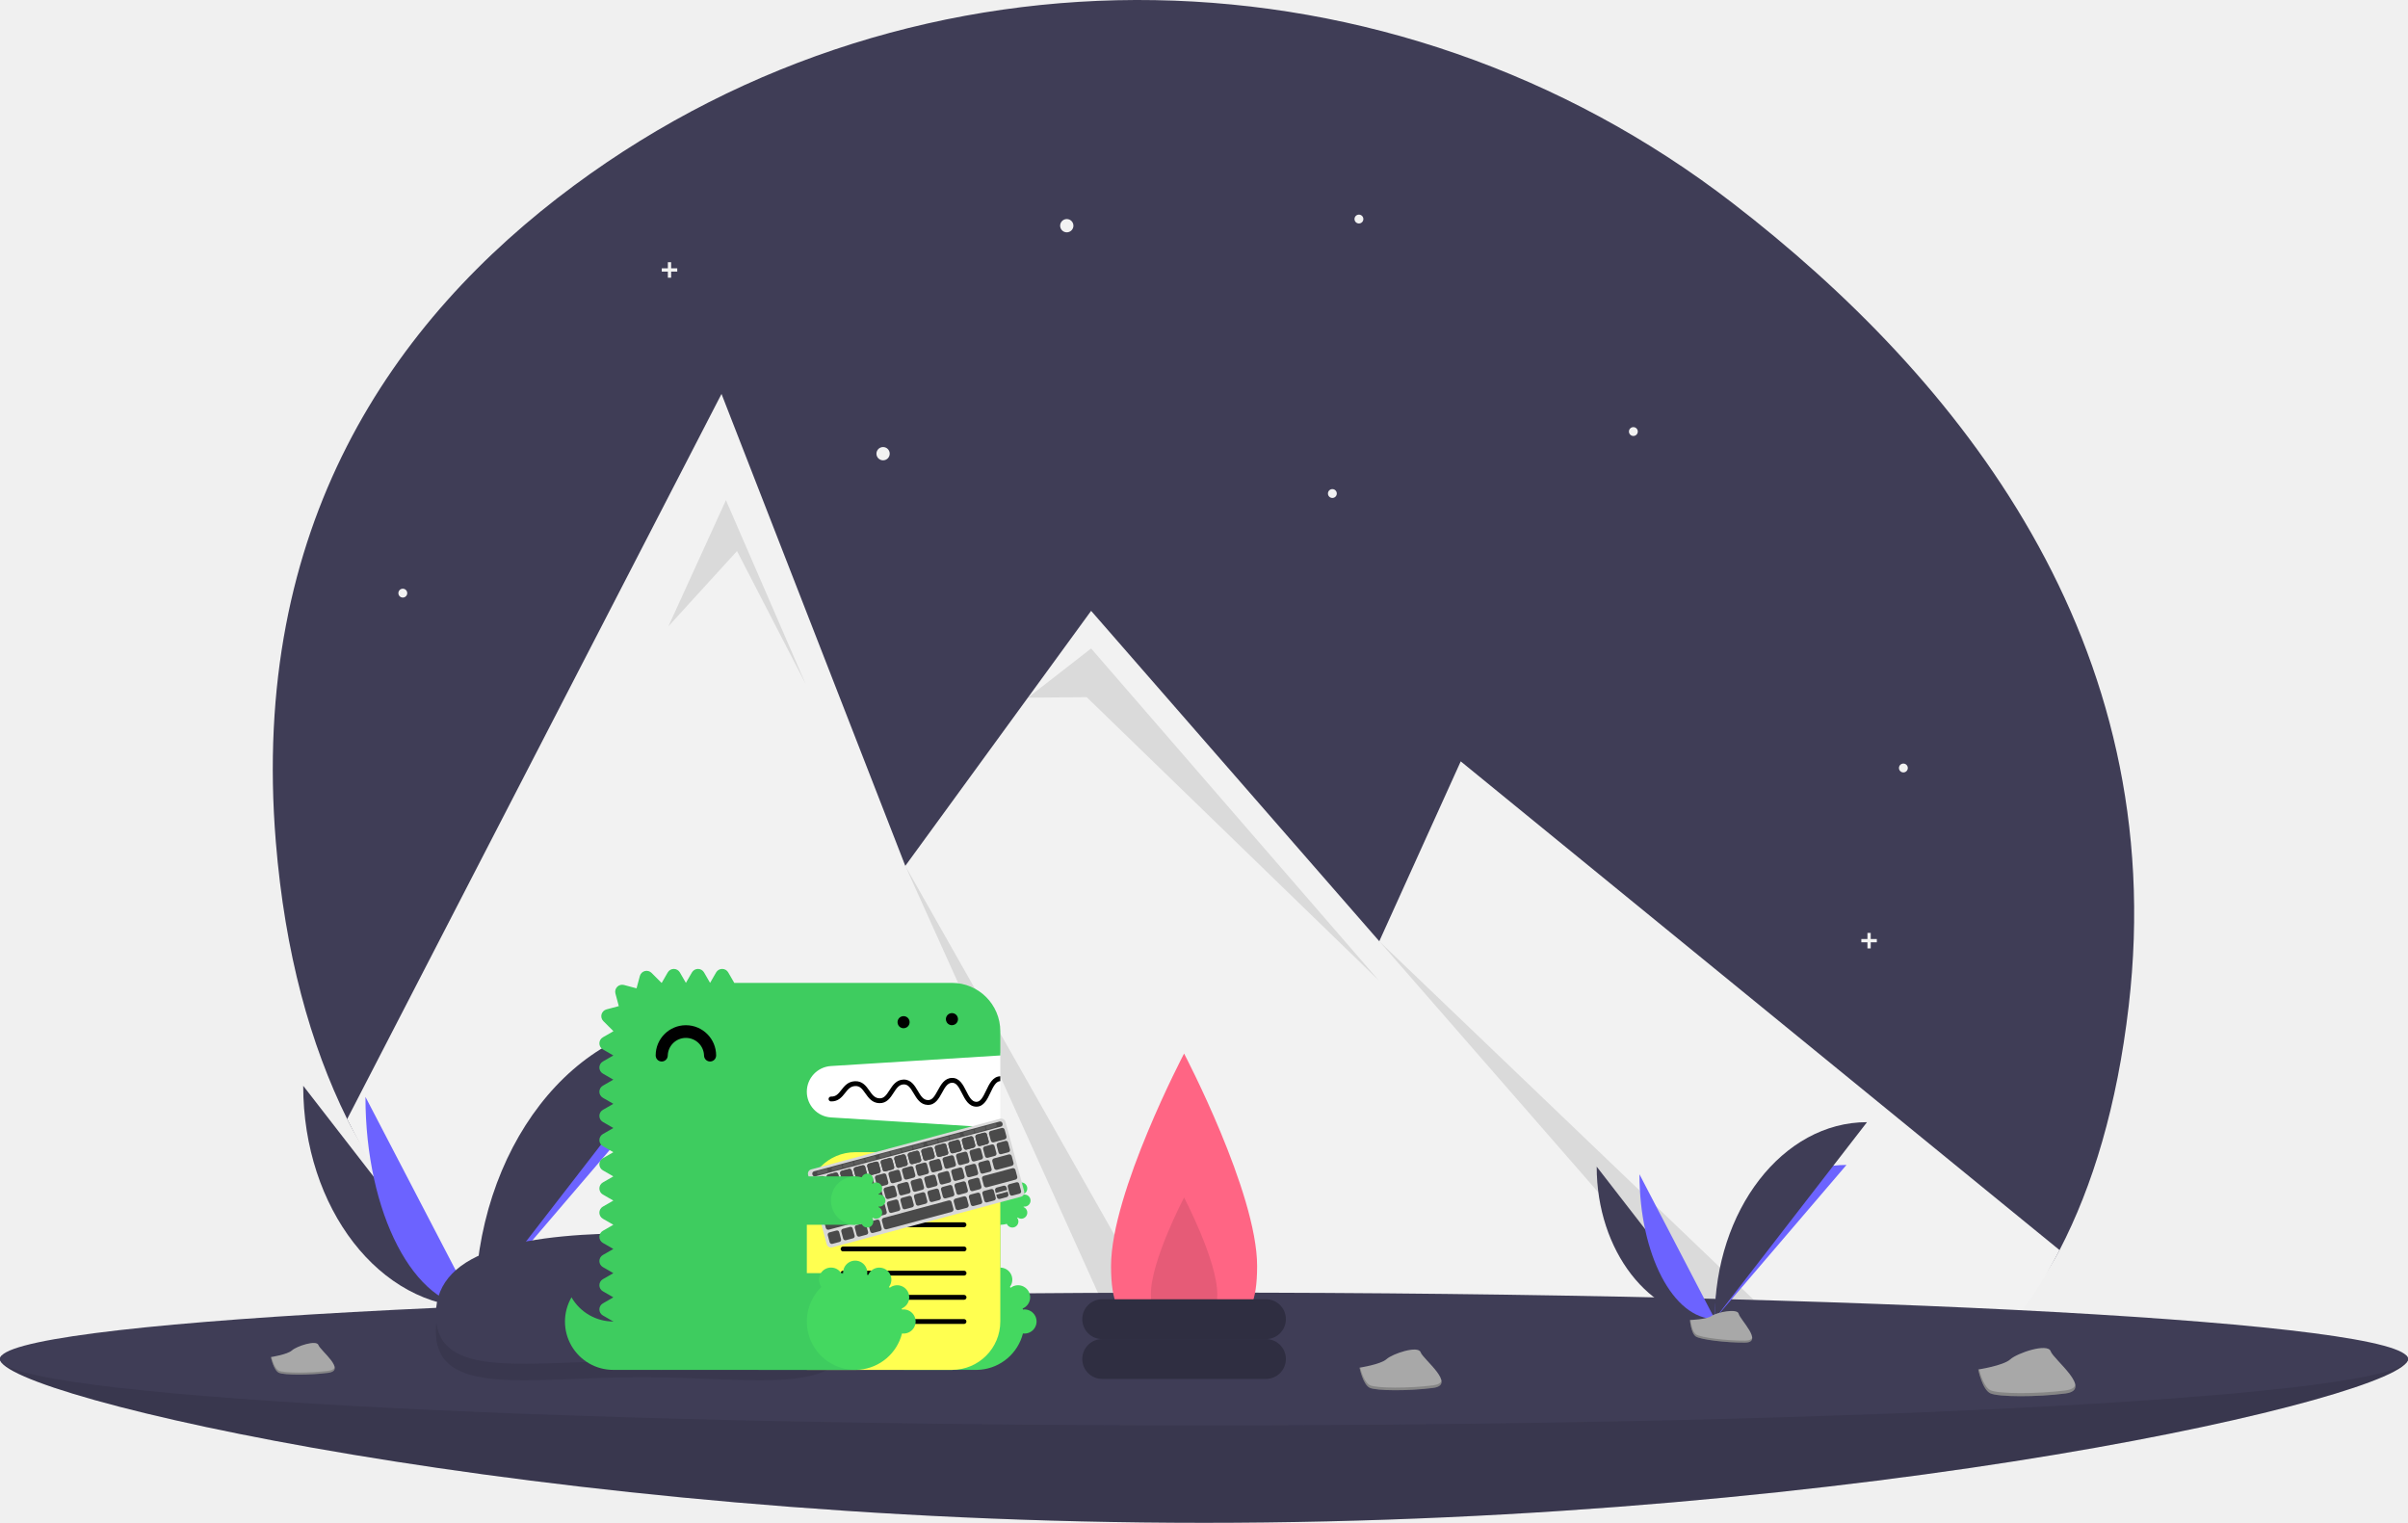
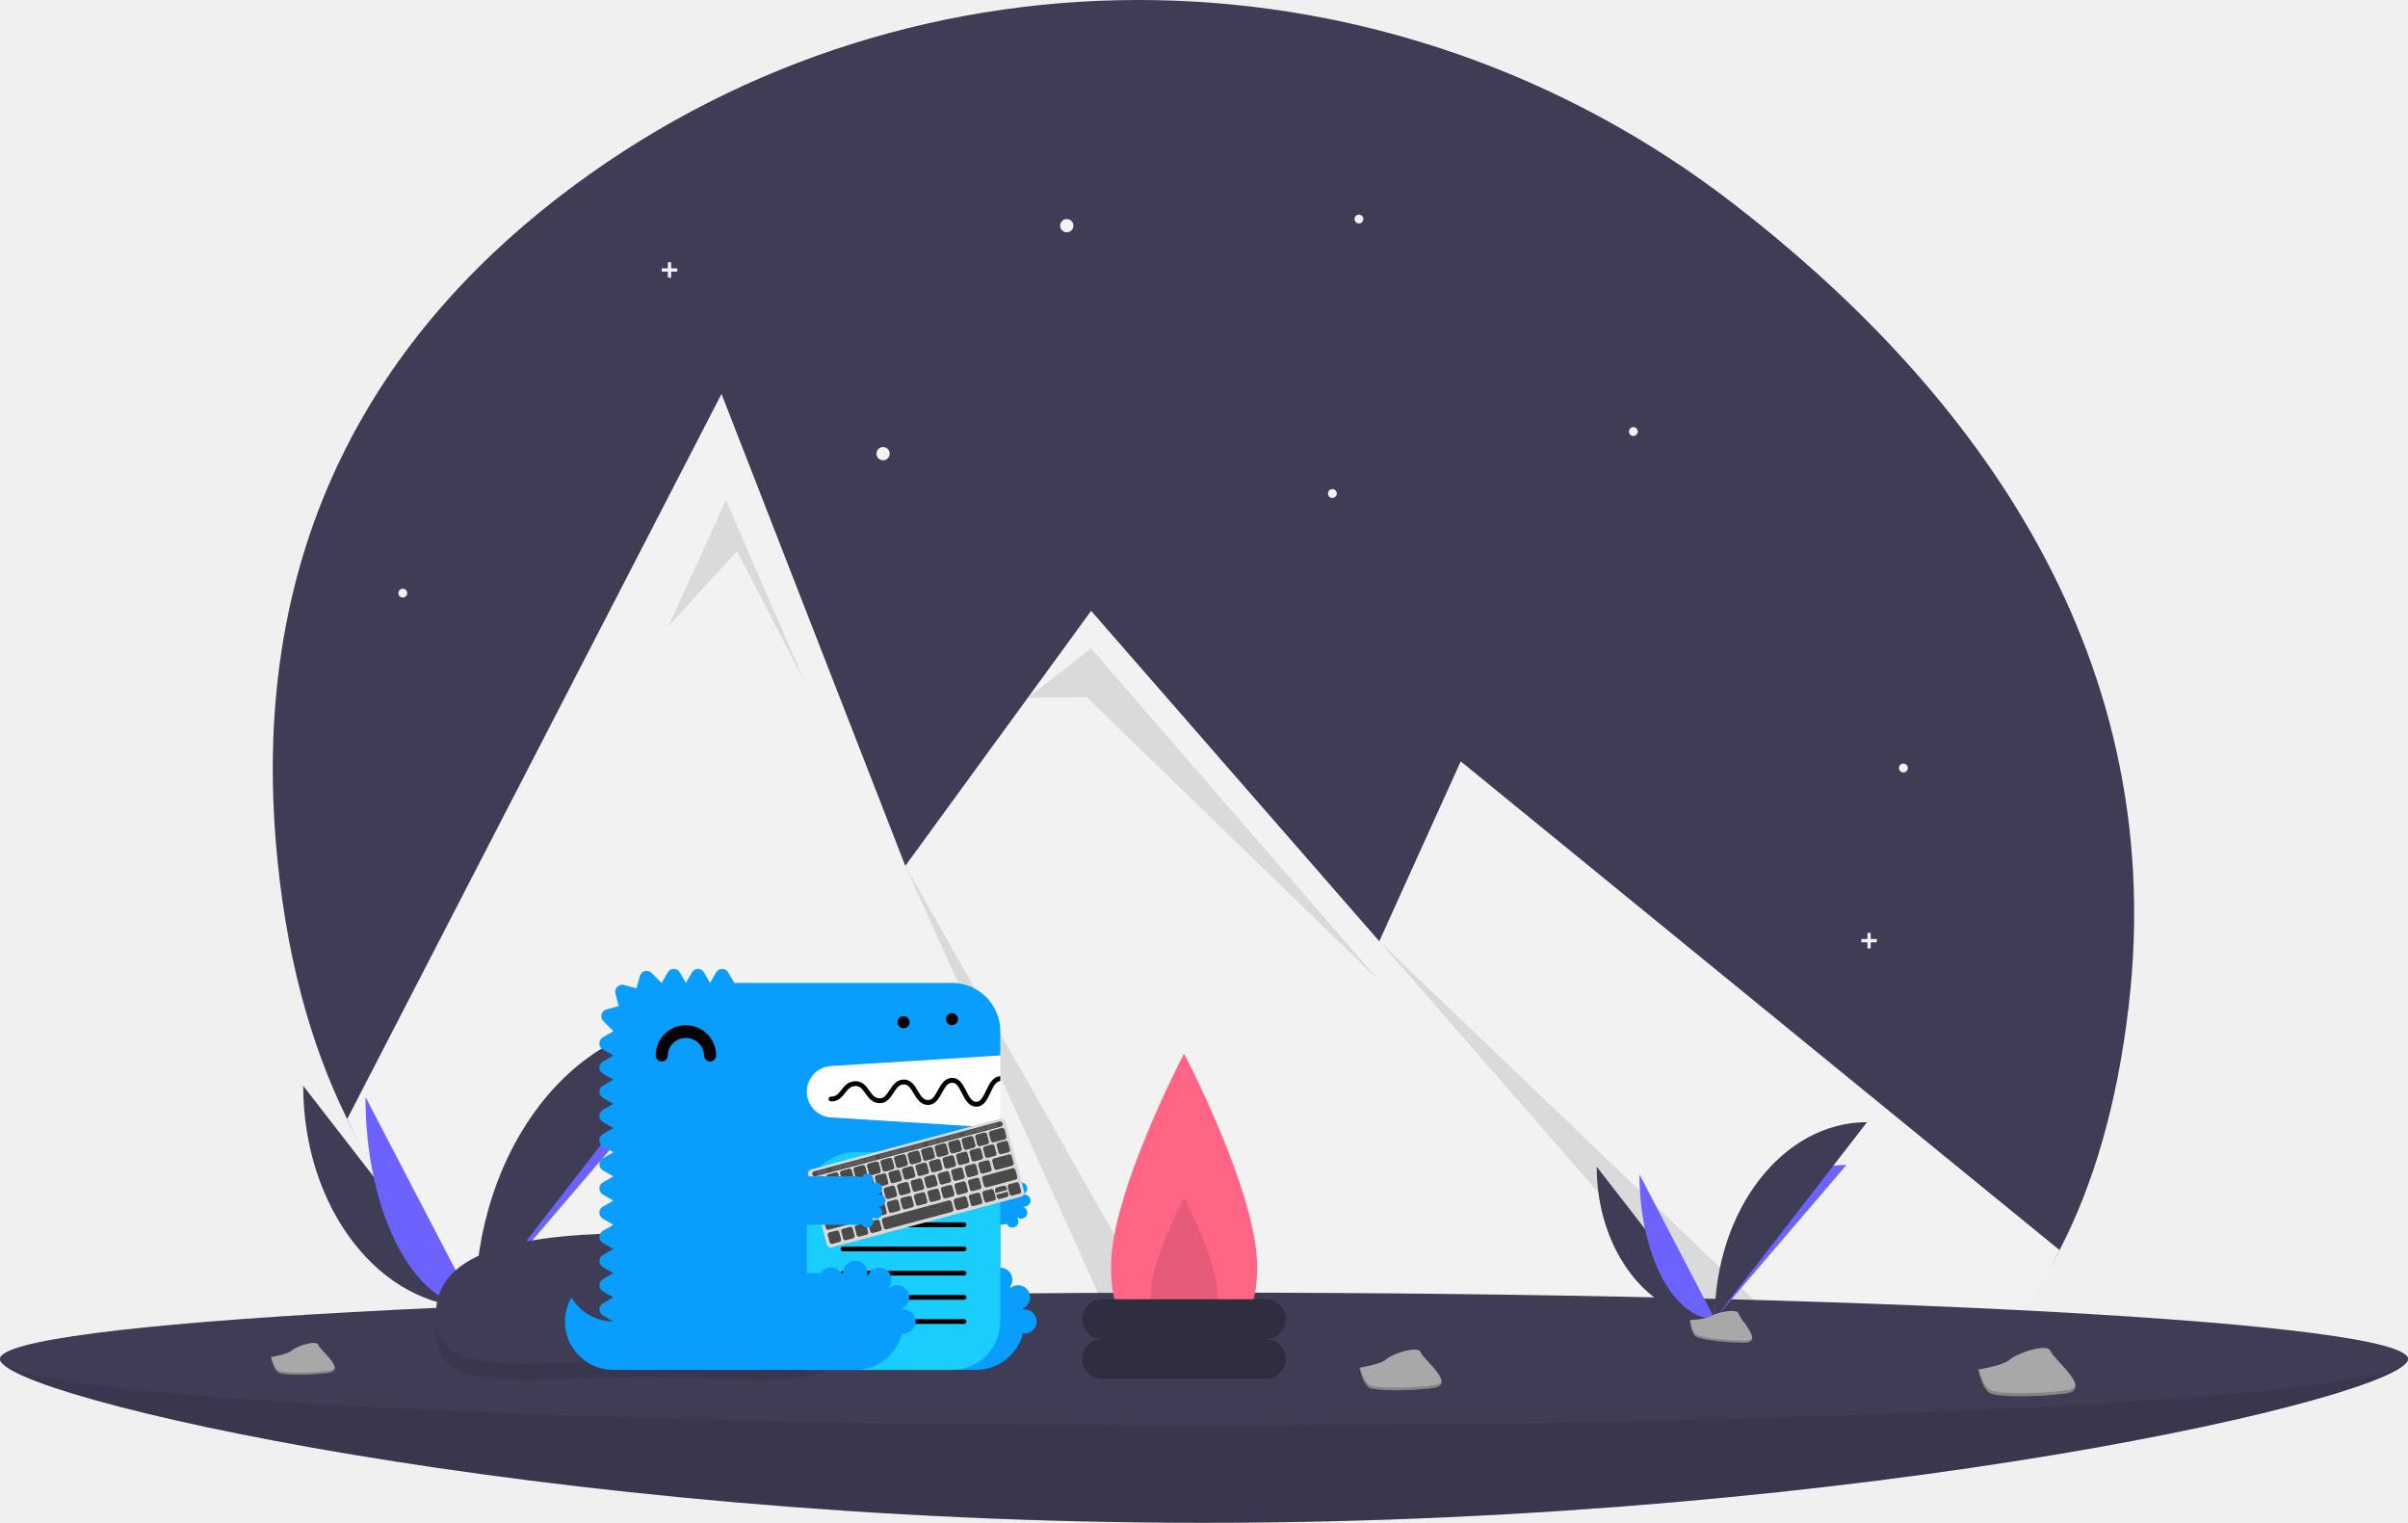
<svg xmlns="http://www.w3.org/2000/svg" width="1088" height="687.962" viewBox="0 0 1088 687.962">
  <g id="Group_12" data-name="Group 12" transform="translate(-57 -56)">
    <g id="Group_11" data-name="Group 11" transform="translate(57 56)">
      <path id="Path_83" data-name="Path 83" d="M1017.81,560.461c-5.27,45.15-16.22,81.4-31.25,110.31-20,38.52-54.21,54.04-84.77,70.28a193.275,193.275,0,0,1-27.46,11.94c-55.61,19.3-117.85,14.18-166.74,3.99a657.282,657.282,0,0,0-104.09-13.16q-14.97-.675-29.97-.67c-15.42.02-293.07,5.29-360.67-131.57-16.69-33.76-28.13-75-32.24-125.27-11.63-142.12,52.29-235.46,134.74-296.47,155.97-115.41,369.76-110.57,523.43,7.88C941.15,276.621,1036.99,396.031,1017.81,560.461Z" transform="translate(-56 -106.019)" fill="#3f3d56" />
      <path id="Path_84" data-name="Path 84" d="M986.56,670.771c-20,38.52-47.21,64.04-77.77,80.28a193.272,193.272,0,0,1-27.46,11.94c-55.61,19.3-117.85,14.18-166.74,3.99a657.3,657.3,0,0,0-104.09-13.16q-14.97-.675-29.97-.67-23.13.03-46.25,1.72c-100.17,7.36-253.82-6.43-321.42-143.29L382,283.981,444.95,445.6l20.09,51.59,55.37-75.98L549,381.981l130.2,149.27,36.8-81.27L970.78,657.9l14.21,11.59Z" transform="translate(-56 -106.019)" fill="#f2f2f2" />
      <path id="Path_85" data-name="Path 85" d="M302,282.962l26-57,36,83-31-60Z" opacity="0.1" />
      <path id="Path_86" data-name="Path 86" d="M610.5,753.821q-14.97-.675-29.97-.67L465.04,497.191Z" transform="translate(-56 -106.019)" opacity="0.1" />
      <path id="Path_87" data-name="Path 87" d="M464.411,315.191,493,292.962l130,150-132-128Z" opacity="0.1" />
      <path id="Path_88" data-name="Path 88" d="M908.79,751.051a193.265,193.265,0,0,1-27.46,11.94L679.2,531.251Z" transform="translate(-56 -106.019)" opacity="0.1" />
      <circle id="Ellipse_11" data-name="Ellipse 11" cx="3" cy="3" r="3" transform="translate(479 98.962)" fill="#f2f2f2" />
      <circle id="Ellipse_12" data-name="Ellipse 12" cx="3" cy="3" r="3" transform="translate(396 201.962)" fill="#f2f2f2" />
      <circle id="Ellipse_13" data-name="Ellipse 13" cx="2" cy="2" r="2" transform="translate(600 220.962)" fill="#f2f2f2" />
      <circle id="Ellipse_14" data-name="Ellipse 14" cx="2" cy="2" r="2" transform="translate(180 265.962)" fill="#f2f2f2" />
      <circle id="Ellipse_15" data-name="Ellipse 15" cx="2" cy="2" r="2" transform="translate(612 96.962)" fill="#f2f2f2" />
      <circle id="Ellipse_16" data-name="Ellipse 16" cx="2" cy="2" r="2" transform="translate(736 192.962)" fill="#f2f2f2" />
      <circle id="Ellipse_17" data-name="Ellipse 17" cx="2" cy="2" r="2" transform="translate(858 344.962)" fill="#f2f2f2" />
      <path id="Path_89" data-name="Path 89" d="M306,121.222h-2.76v-2.76h-1.48v2.76H299V122.7h2.76v2.759h1.48V122.7H306Z" fill="#f2f2f2" />
      <path id="Path_90" data-name="Path 90" d="M848,424.222h-2.76v-2.76h-1.48v2.76H841V425.7h2.76v2.759h1.48V425.7H848Z" fill="#f2f2f2" />
      <path id="Path_91" data-name="Path 91" d="M1144,719.981c0,16.569-243.557,74-544,74s-544-57.431-544-74,243.557,14,544,14S1144,703.413,1144,719.981Z" transform="translate(-56 -106.019)" fill="#3f3d56" />
      <path id="Path_92" data-name="Path 92" d="M1144,719.981c0,16.569-243.557,74-544,74s-544-57.431-544-74,243.557,14,544,14S1144,703.413,1144,719.981Z" transform="translate(-56 -106.019)" opacity="0.1" />
      <ellipse id="Ellipse_18" data-name="Ellipse 18" cx="544" cy="30" rx="544" ry="30" transform="translate(0 583.962)" fill="#3f3d56" />
      <path id="Path_93" data-name="Path 93" d="M624,677.981c0,33.137-14.775,24-33,24s-33,9.137-33-24,33-96,33-96S624,644.844,624,677.981Z" transform="translate(-56 -106.019)" fill="#ff6584" />
      <path id="Path_94" data-name="Path 94" d="M606,690.66c0,15.062-6.716,10.909-15,10.909s-15,4.153-15-10.909,15-43.636,15-43.636S606,675.6,606,690.66Z" transform="translate(-56 -106.019)" opacity="0.1" />
      <rect id="Rectangle_97" data-name="Rectangle 97" width="92" height="18" rx="9" transform="translate(489 604.962)" fill="#2f2e41" />
      <rect id="Rectangle_98" data-name="Rectangle 98" width="92" height="18" rx="9" transform="translate(489 586.962)" fill="#2f2e41" />
      <path id="Path_95" data-name="Path 95" d="M193,596.547c0,55.343,34.719,100.126,77.626,100.126" transform="translate(-56 -106.019)" fill="#3f3d56" />
      <path id="Path_96" data-name="Path 96" d="M270.626,696.673c0-55.965,38.745-101.251,86.626-101.251" transform="translate(-56 -106.019)" fill="#6c63ff" />
      <path id="Path_97" data-name="Path 97" d="M221.125,601.564c0,52.57,22.14,95.109,49.5,95.109" transform="translate(-56 -106.019)" fill="#6c63ff" />
      <path id="Path_98" data-name="Path 98" d="M270.626,696.673c0-71.511,44.783-129.377,100.126-129.377" transform="translate(-56 -106.019)" fill="#3f3d56" />
      <path id="Path_99" data-name="Path 99" d="M254.3,697.379s11.009-.339,14.326-2.7,16.934-5.183,17.757-1.395,16.544,18.844,4.115,18.945-28.879-1.936-32.19-3.953S254.3,697.379,254.3,697.379Z" transform="translate(-56 -106.019)" fill="#a8a8a8" />
      <path id="Path_100" data-name="Path 100" d="M290.716,710.909c-12.429.1-28.879-1.936-32.19-3.953-2.522-1.536-3.527-7.048-3.863-9.591l-.368.014s.7,8.879,4.009,10.9,19.761,4.053,32.19,3.953c3.588-.029,4.827-1.305,4.759-3.2C294.755,710.174,293.386,710.887,290.716,710.909Z" transform="translate(-56 -106.019)" opacity="0.2" />
      <path id="Path_101" data-name="Path 101" d="M777.429,633.081c0,38.029,23.857,68.8,53.341,68.8" transform="translate(-56 -106.019)" fill="#3f3d56" />
      <path id="Path_102" data-name="Path 102" d="M830.769,701.882c0-38.456,26.623-69.575,59.525-69.575" transform="translate(-56 -106.019)" fill="#6c63ff" />
      <path id="Path_103" data-name="Path 103" d="M796.755,636.528c0,36.124,15.213,65.354,34.014,65.354" transform="translate(-56 -106.019)" fill="#6c63ff" />
      <path id="Path_104" data-name="Path 104" d="M830.769,701.882c0-49.139,30.773-88.9,68.8-88.9" transform="translate(-56 -106.019)" fill="#3f3d56" />
      <path id="Path_105" data-name="Path 105" d="M819.548,702.367s7.565-.233,9.844-1.856,11.636-3.562,12.2-.958,11.368,12.949,2.828,13.018-19.844-1.33-22.119-2.716S819.548,702.367,819.548,702.367Z" transform="translate(-56 -106.019)" fill="#a8a8a8" />
      <path id="Path_106" data-name="Path 106" d="M844.574,711.664c-8.54.069-19.844-1.33-22.119-2.716-1.733-1.056-2.423-4.843-2.654-6.59l-.253.01s.479,6.1,2.755,7.487,13.579,2.785,22.119,2.716c2.465-.02,3.317-.9,3.27-2.2C847.349,711.159,846.409,711.649,844.574,711.664Z" transform="translate(-56 -106.019)" opacity="0.2" />
      <path id="Path_107" data-name="Path 107" d="M949.813,724.718s11.36-1.729,14.5-4.591,16.89-7.488,18.217-3.667,19.494,17.447,6.633,19.107-30.153,1.609-33.835-.065S949.813,724.718,949.813,724.718Z" transform="translate(-56 -106.019)" fill="#a8a8a8" />
      <path id="Path_108" data-name="Path 108" d="M989.228,734.173c-12.86,1.659-30.153,1.609-33.835-.065-2.8-1.275-4.535-6.858-5.2-9.45l-.379.061s1.833,9.109,5.516,10.783,20.975,1.725,33.835.065c3.712-.479,4.836-1.956,4.529-3.906C993.319,732.907,991.991,733.817,989.228,734.173Z" transform="translate(-56 -106.019)" opacity="0.2" />
      <path id="Path_109" data-name="Path 109" d="M670.26,723.9s9.587-1.459,12.237-3.875,14.255-6.32,15.374-3.095,16.452,14.725,5.6,16.125-25.448,1.358-28.555-.055S670.26,723.9,670.26,723.9Z" transform="translate(-56 -106.019)" fill="#a8a8a8" />
      <path id="Path_110" data-name="Path 110" d="M703.524,731.875c-10.853,1.4-25.448,1.358-28.555-.055-2.367-1.076-3.827-5.788-4.39-7.976l-.32.051s1.547,7.687,4.655,9.1,17.7,1.456,28.555.055c3.133-.4,4.081-1.651,3.822-3.3C706.977,730.807,705.856,731.575,703.524,731.875Z" transform="translate(-56 -106.019)" opacity="0.2" />
      <path id="Path_111" data-name="Path 111" d="M178.389,719.109s7.463-1.136,9.527-3.016,11.1-4.92,11.969-2.409,12.808,11.463,4.358,12.553-19.811,1.057-22.23-.043S178.389,719.109,178.389,719.109Z" transform="translate(-56 -106.019)" fill="#a8a8a8" />
      <path id="Path_112" data-name="Path 112" d="M204.285,725.321c-8.449,1.09-19.811,1.057-22.23-.043-1.842-.838-2.979-4.506-3.417-6.209l-.249.04s1.2,5.984,3.624,7.085,13.781,1.133,22.23.043c2.439-.315,3.177-1.285,2.976-2.566C206.973,724.489,206.1,725.087,204.285,725.321Z" transform="translate(-56 -106.019)" opacity="0.2" />
      <path id="Path_113" data-name="Path 113" d="M439.7,707.337c0,30.22-42.124,20.873-93.7,20.873s-93.074,9.347-93.074-20.873,42.118-36.793,93.694-36.793S439.7,677.117,439.7,707.337Z" transform="translate(-56 -106.019)" opacity="0.1" />
      <path id="Path_114" data-name="Path 114" d="M439.7,699.9c0,30.22-42.124,20.873-93.7,20.873s-93.074,9.347-93.074-20.873S295.04,663.1,346.616,663.1,439.7,669.676,439.7,699.9Z" transform="translate(-56 -106.019)" fill="#3f3d56" />
    </g>
    <g id="docusaurus_keytar" transform="translate(312.271 493.733)">
      <path id="Path_40" data-name="Path 40" d="M99,52h91.791V89.153H99Z" transform="translate(5.904 -14.001)" fill="#fff" fill-rule="evenodd" />
-       <path id="Path_41" data-name="Path 41" d="M24.855,163.927A21.828,21.828,0,0,1,5.947,153a21.829,21.829,0,0,0,18.908,32.782H46.71V163.927Z" transform="translate(-3 -4.634)" fill="#3ecc5f" fill-rule="evenodd" />
-       <path id="Path_42" data-name="Path 42" d="M121.861,61.1l76.514-4.782V45.39A21.854,21.854,0,0,0,176.52,23.535H78.173L75.441,18.8a3.154,3.154,0,0,0-5.464,0l-2.732,4.732L64.513,18.8a3.154,3.154,0,0,0-5.464,0l-2.732,4.732L53.586,18.8a3.154,3.154,0,0,0-5.464,0L45.39,23.535c-.024,0-.046,0-.071,0l-4.526-4.525a3.153,3.153,0,0,0-5.276,1.414l-1.5,5.577-5.674-1.521a3.154,3.154,0,0,0-3.863,3.864L26,34.023l-5.575,1.494a3.155,3.155,0,0,0-1.416,5.278l4.526,4.526c0,.023,0,.046,0,.07L18.8,48.122a3.154,3.154,0,0,0,0,5.464l4.732,2.732L18.8,59.05a3.154,3.154,0,0,0,0,5.464l4.732,2.732L18.8,69.977a3.154,3.154,0,0,0,0,5.464l4.732,2.732L18.8,80.9a3.154,3.154,0,0,0,0,5.464L23.535,89.1,18.8,91.832a3.154,3.154,0,0,0,0,5.464l4.732,2.732L18.8,102.76a3.154,3.154,0,0,0,0,5.464l4.732,2.732L18.8,113.687a3.154,3.154,0,0,0,0,5.464l4.732,2.732L18.8,124.615a3.154,3.154,0,0,0,0,5.464l4.732,2.732L18.8,135.542a3.154,3.154,0,0,0,0,5.464l4.732,2.732L18.8,146.469a3.154,3.154,0,0,0,0,5.464l4.732,2.732L18.8,157.4a3.154,3.154,0,0,0,0,5.464l4.732,2.732L18.8,168.324a3.154,3.154,0,0,0,0,5.464l4.732,2.732A21.854,21.854,0,0,0,45.39,198.375H176.52a21.854,21.854,0,0,0,21.855-21.855V89.1l-76.514-4.782a11.632,11.632,0,0,1,0-23.219" transform="translate(-1.681 -17.226)" fill="#3ecc5f" fill-rule="evenodd" />
-       <path id="Path_43" data-name="Path 43" d="M143,186.71h32.782V143H143Z" transform="translate(9.984 -5.561)" fill="#3ecc5f" fill-rule="evenodd" />
-       <path id="Path_44" data-name="Path 44" d="M196.71,159.855a5.438,5.438,0,0,0-.7.07c-.042-.164-.081-.329-.127-.493a5.457,5.457,0,1,0-5.4-9.372q-.181-.185-.366-.367a5.454,5.454,0,1,0-9.384-5.4c-.162-.046-.325-.084-.486-.126a5.467,5.467,0,1,0-10.788,0c-.162.042-.325.08-.486.126a5.457,5.457,0,1,0-9.384,5.4,21.843,21.843,0,1,0,36.421,21.02,5.452,5.452,0,1,0,.7-10.858" transform="translate(10.912 -6.025)" fill="#44d860" fill-rule="evenodd" />
-       <path id="Path_45" data-name="Path 45" d="M153,124.855h32.782V103H153Z" transform="translate(10.912 -9.271)" fill="#3ecc5f" fill-rule="evenodd" />
-       <path id="Path_46" data-name="Path 46" d="M194.855,116.765a2.732,2.732,0,1,0,0-5.464,2.811,2.811,0,0,0-.349.035c-.022-.082-.04-.164-.063-.246a2.733,2.733,0,0,0-1.052-5.253,2.7,2.7,0,0,0-1.648.566q-.09-.093-.184-.184a2.7,2.7,0,0,0,.553-1.633,2.732,2.732,0,0,0-5.245-1.07,10.928,10.928,0,1,0,0,21.031,2.732,2.732,0,0,0,5.245-1.07,2.7,2.7,0,0,0-.553-1.633q.093-.09.184-.184a2.7,2.7,0,0,0,1.648.566,2.732,2.732,0,0,0,1.052-5.253c.023-.081.042-.164.063-.246a2.814,2.814,0,0,0,.349.035" transform="translate(12.767 -9.377)" fill="#44d860" fill-rule="evenodd" />
+       <path id="Path_41" data-name="Path 41" d="M24.855,163.927A21.828,21.828,0,0,1,5.947,153a21.829,21.829,0,0,0,18.908,32.782H46.71V163.927Z" transform="translate(-3 -4.634)" fill="#099dfd" fill-rule="evenodd" />
+       <path id="Path_42" data-name="Path 42" d="M121.861,61.1l76.514-4.782V45.39A21.854,21.854,0,0,0,176.52,23.535H78.173L75.441,18.8a3.154,3.154,0,0,0-5.464,0l-2.732,4.732L64.513,18.8a3.154,3.154,0,0,0-5.464,0l-2.732,4.732L53.586,18.8a3.154,3.154,0,0,0-5.464,0L45.39,23.535c-.024,0-.046,0-.071,0l-4.526-4.525a3.153,3.153,0,0,0-5.276,1.414l-1.5,5.577-5.674-1.521a3.154,3.154,0,0,0-3.863,3.864L26,34.023l-5.575,1.494a3.155,3.155,0,0,0-1.416,5.278l4.526,4.526c0,.023,0,.046,0,.07L18.8,48.122a3.154,3.154,0,0,0,0,5.464l4.732,2.732L18.8,59.05a3.154,3.154,0,0,0,0,5.464l4.732,2.732L18.8,69.977a3.154,3.154,0,0,0,0,5.464l4.732,2.732L18.8,80.9a3.154,3.154,0,0,0,0,5.464L23.535,89.1,18.8,91.832a3.154,3.154,0,0,0,0,5.464l4.732,2.732L18.8,102.76a3.154,3.154,0,0,0,0,5.464l4.732,2.732L18.8,113.687a3.154,3.154,0,0,0,0,5.464l4.732,2.732L18.8,124.615a3.154,3.154,0,0,0,0,5.464l4.732,2.732L18.8,135.542a3.154,3.154,0,0,0,0,5.464l4.732,2.732L18.8,146.469a3.154,3.154,0,0,0,0,5.464l4.732,2.732L18.8,157.4a3.154,3.154,0,0,0,0,5.464l4.732,2.732L18.8,168.324a3.154,3.154,0,0,0,0,5.464l4.732,2.732A21.854,21.854,0,0,0,45.39,198.375H176.52a21.854,21.854,0,0,0,21.855-21.855V89.1l-76.514-4.782a11.632,11.632,0,0,1,0-23.219" transform="translate(-1.681 -17.226)" fill="#099dfd" fill-rule="evenodd" />
+       <path id="Path_43" data-name="Path 43" d="M143,186.71h32.782V143H143Z" transform="translate(9.984 -5.561)" fill="#099dfd" fill-rule="evenodd" />
+       <path id="Path_44" data-name="Path 44" d="M196.71,159.855a5.438,5.438,0,0,0-.7.07c-.042-.164-.081-.329-.127-.493a5.457,5.457,0,1,0-5.4-9.372q-.181-.185-.366-.367a5.454,5.454,0,1,0-9.384-5.4c-.162-.046-.325-.084-.486-.126a5.467,5.467,0,1,0-10.788,0c-.162.042-.325.08-.486.126a5.457,5.457,0,1,0-9.384,5.4,21.843,21.843,0,1,0,36.421,21.02,5.452,5.452,0,1,0,.7-10.858" transform="translate(10.912 -6.025)" fill="#099dfd" fill-rule="evenodd" />
+       <path id="Path_45" data-name="Path 45" d="M153,124.855h32.782V103H153Z" transform="translate(10.912 -9.271)" fill="#099dfd" fill-rule="evenodd" />
+       <path id="Path_46" data-name="Path 46" d="M194.855,116.765a2.732,2.732,0,1,0,0-5.464,2.811,2.811,0,0,0-.349.035c-.022-.082-.04-.164-.063-.246a2.733,2.733,0,0,0-1.052-5.253,2.7,2.7,0,0,0-1.648.566q-.09-.093-.184-.184a2.7,2.7,0,0,0,.553-1.633,2.732,2.732,0,0,0-5.245-1.07,10.928,10.928,0,1,0,0,21.031,2.732,2.732,0,0,0,5.245-1.07,2.7,2.7,0,0,0-.553-1.633q.093-.09.184-.184a2.7,2.7,0,0,0,1.648.566,2.732,2.732,0,0,0,1.052-5.253c.023-.081.042-.164.063-.246a2.814,2.814,0,0,0,.349.035" transform="translate(12.767 -9.377)" fill="#099dfd" fill-rule="evenodd" />
      <path id="Path_47" data-name="Path 47" d="M65.087,56.891a2.732,2.732,0,0,1-2.732-2.732,8.2,8.2,0,0,0-16.391,0,2.732,2.732,0,0,1-5.464,0,13.659,13.659,0,0,1,27.319,0,2.732,2.732,0,0,1-2.732,2.732" transform="translate(0.478 -15.068)" fill-rule="evenodd" />
-       <path id="Path_48" data-name="Path 48" d="M103,191.347h65.565a21.854,21.854,0,0,0,21.855-21.855V93H124.855A21.854,21.854,0,0,0,103,114.855Z" transform="translate(6.275 -10.199)" fill="#ffff50" fill-rule="evenodd" />
+       <path id="Path_48" data-name="Path 48" d="M103,191.347h65.565a21.854,21.854,0,0,0,21.855-21.855V93H124.855A21.854,21.854,0,0,0,103,114.855Z" transform="translate(6.275 -10.199)" fill="#19cdfd" fill-rule="evenodd" />
      <path id="Path_49" data-name="Path 49" d="M173.216,129.787H118.535a1.093,1.093,0,1,1,0-2.185h54.681a1.093,1.093,0,0,1,0,2.185m0,21.855H118.535a1.093,1.093,0,1,1,0-2.186h54.681a1.093,1.093,0,0,1,0,2.186m0,21.855H118.535a1.093,1.093,0,1,1,0-2.185h54.681a1.093,1.093,0,0,1,0,2.185m0-54.434H118.535a1.093,1.093,0,1,1,0-2.185h54.681a1.093,1.093,0,0,1,0,2.185m0,21.652H118.535a1.093,1.093,0,1,1,0-2.186h54.681a1.093,1.093,0,0,1,0,2.186m0,21.855H118.535a1.093,1.093,0,1,1,0-2.186h54.681a1.093,1.093,0,0,1,0,2.186M189.585,61.611c-.013,0-.024-.007-.037-.005-3.377.115-4.974,3.492-6.384,6.472-1.471,3.114-2.608,5.139-4.473,5.078-2.064-.074-3.244-2.406-4.494-4.874-1.436-2.835-3.075-6.049-6.516-5.929-3.329.114-4.932,3.053-6.346,5.646-1.5,2.762-2.529,4.442-4.5,4.364-2.106-.076-3.225-1.972-4.52-4.167-1.444-2.443-3.112-5.191-6.487-5.1-3.272.113-4.879,2.606-6.3,4.808-1.5,2.328-2.552,3.746-4.551,3.662-2.156-.076-3.27-1.65-4.558-3.472-1.447-2.047-3.077-4.363-6.442-4.251-3.2.109-4.807,2.153-6.224,3.954-1.346,1.709-2.4,3.062-4.621,2.977a1.093,1.093,0,0,0-.079,2.186c3.3.11,4.967-1.967,6.417-3.81,1.286-1.635,2.4-3.045,4.582-3.12,2.1-.09,3.091,1.218,4.584,3.327,1.417,2,3.026,4.277,6.263,4.394,3.391.114,5.022-2.42,6.467-4.663,1.292-2,2.406-3.734,4.535-3.807,1.959-.073,3.026,1.475,4.529,4.022,1.417,2.4,3.023,5.121,6.324,5.241,3.415.118,5.064-2.863,6.5-5.5,1.245-2.282,2.419-4.437,4.5-4.509,1.959-.046,2.981,1.743,4.492,4.732,1.412,2.79,3.013,5.95,6.365,6.071l.185,0c3.348,0,4.937-3.36,6.343-6.331,1.245-2.634,2.423-5.114,4.444-5.216Z" transform="translate(7.109 -13.11)" fill-rule="evenodd" />
-       <path id="Path_50" data-name="Path 50" d="M83,186.71h43.71V143H83Z" transform="translate(4.42 -5.561)" fill="#3ecc5f" fill-rule="evenodd" />
+       <path id="Path_50" data-name="Path 50" d="M83,186.71h43.71V143H83Z" transform="translate(4.42 -5.561)" fill="#099dfd" fill-rule="evenodd" />
      <g id="Group_8" data-name="Group 8" transform="matrix(0.966, -0.259, 0.259, 0.966, 109.327, 91.085)">
        <rect id="Rectangle_3" data-name="Rectangle 3" width="92.361" height="36.462" rx="2" transform="translate(0 0)" fill="#d8d8d8" />
        <g id="Group_2" data-name="Group 2" transform="translate(1.531 23.03)">
          <rect id="Rectangle_4" data-name="Rectangle 4" width="5.336" height="5.336" rx="1" transform="translate(16.797 0)" fill="#4a4a4a" />
          <rect id="Rectangle_5" data-name="Rectangle 5" width="5.336" height="5.336" rx="1" transform="translate(23.12 0)" fill="#4a4a4a" />
          <rect id="Rectangle_6" data-name="Rectangle 6" width="5.336" height="5.336" rx="1" transform="translate(29.444 0)" fill="#4a4a4a" />
          <rect id="Rectangle_7" data-name="Rectangle 7" width="5.336" height="5.336" rx="1" transform="translate(35.768 0)" fill="#4a4a4a" />
          <rect id="Rectangle_8" data-name="Rectangle 8" width="5.336" height="5.336" rx="1" transform="translate(42.091 0)" fill="#4a4a4a" />
          <rect id="Rectangle_9" data-name="Rectangle 9" width="5.336" height="5.336" rx="1" transform="translate(48.415 0)" fill="#4a4a4a" />
          <rect id="Rectangle_10" data-name="Rectangle 10" width="5.336" height="5.336" rx="1" transform="translate(54.739 0)" fill="#4a4a4a" />
          <rect id="Rectangle_11" data-name="Rectangle 11" width="5.336" height="5.336" rx="1" transform="translate(61.063 0)" fill="#4a4a4a" />
          <rect id="Rectangle_12" data-name="Rectangle 12" width="5.336" height="5.336" rx="1" transform="translate(67.386 0)" fill="#4a4a4a" />
          <path id="Path_51" data-name="Path 51" d="M1.093,0H14.518a1.093,1.093,0,0,1,1.093,1.093V4.243a1.093,1.093,0,0,1-1.093,1.093H1.093A1.093,1.093,0,0,1,0,4.243V1.093A1.093,1.093,0,0,1,1.093,0ZM75,0H88.426a1.093,1.093,0,0,1,1.093,1.093V4.243a1.093,1.093,0,0,1-1.093,1.093H75a1.093,1.093,0,0,1-1.093-1.093V1.093A1.093,1.093,0,0,1,75,0Z" transform="translate(0 0)" fill="#4a4a4a" fill-rule="evenodd" />
        </g>
        <g id="Group_3" data-name="Group 3" transform="translate(1.531 10.261)">
          <path id="Path_52" data-name="Path 52" d="M1.093,0H6.218A1.093,1.093,0,0,1,7.31,1.093V4.242A1.093,1.093,0,0,1,6.218,5.335H1.093A1.093,1.093,0,0,1,0,4.242V1.093A1.093,1.093,0,0,1,1.093,0Z" transform="translate(0 0)" fill="#4a4a4a" fill-rule="evenodd" />
          <rect id="Rectangle_13" data-name="Rectangle 13" width="5.336" height="5.336" rx="1" transform="translate(8.299 0)" fill="#4a4a4a" />
          <rect id="Rectangle_14" data-name="Rectangle 14" width="5.336" height="5.336" rx="1" transform="translate(14.623 0)" fill="#4a4a4a" />
          <rect id="Rectangle_15" data-name="Rectangle 15" width="5.336" height="5.336" rx="1" transform="translate(20.947 0)" fill="#4a4a4a" />
          <rect id="Rectangle_16" data-name="Rectangle 16" width="5.336" height="5.336" rx="1" transform="translate(27.271 0)" fill="#4a4a4a" />
          <rect id="Rectangle_17" data-name="Rectangle 17" width="5.336" height="5.336" rx="1" transform="translate(33.594 0)" fill="#4a4a4a" />
          <rect id="Rectangle_18" data-name="Rectangle 18" width="5.336" height="5.336" rx="1" transform="translate(39.918 0)" fill="#4a4a4a" />
          <rect id="Rectangle_19" data-name="Rectangle 19" width="5.336" height="5.336" rx="1" transform="translate(46.242 0)" fill="#4a4a4a" />
          <rect id="Rectangle_20" data-name="Rectangle 20" width="5.336" height="5.336" rx="1" transform="translate(52.565 0)" fill="#4a4a4a" />
          <rect id="Rectangle_21" data-name="Rectangle 21" width="5.336" height="5.336" rx="1" transform="translate(58.888 0)" fill="#4a4a4a" />
          <rect id="Rectangle_22" data-name="Rectangle 22" width="5.336" height="5.336" rx="1" transform="translate(65.212 0)" fill="#4a4a4a" />
          <rect id="Rectangle_23" data-name="Rectangle 23" width="5.336" height="5.336" rx="1" transform="translate(71.536 0)" fill="#4a4a4a" />
          <rect id="Rectangle_24" data-name="Rectangle 24" width="5.336" height="5.336" rx="1" transform="translate(77.859 0)" fill="#4a4a4a" />
          <rect id="Rectangle_25" data-name="Rectangle 25" width="5.336" height="5.336" rx="1" transform="translate(84.183 0)" fill="#4a4a4a" />
        </g>
        <g id="Group_4" data-name="Group 4" transform="translate(91.05 9.546) rotate(180)">
          <path id="Path_53" data-name="Path 53" d="M1.093,0H6.219A1.093,1.093,0,0,1,7.312,1.093v3.15A1.093,1.093,0,0,1,6.219,5.336H1.093A1.093,1.093,0,0,1,0,4.243V1.093A1.093,1.093,0,0,1,1.093,0Z" transform="translate(0 0)" fill="#4a4a4a" fill-rule="evenodd" />
          <rect id="Rectangle_26" data-name="Rectangle 26" width="5.336" height="5.336" rx="1" transform="translate(8.299 0)" fill="#4a4a4a" />
          <rect id="Rectangle_27" data-name="Rectangle 27" width="5.336" height="5.336" rx="1" transform="translate(14.623 0)" fill="#4a4a4a" />
          <rect id="Rectangle_28" data-name="Rectangle 28" width="5.336" height="5.336" rx="1" transform="translate(20.947 0)" fill="#4a4a4a" />
          <rect id="Rectangle_29" data-name="Rectangle 29" width="5.336" height="5.336" rx="1" transform="translate(27.271 0)" fill="#4a4a4a" />
          <rect id="Rectangle_30" data-name="Rectangle 30" width="5.336" height="5.336" rx="1" transform="translate(33.594 0)" fill="#4a4a4a" />
          <rect id="Rectangle_31" data-name="Rectangle 31" width="5.336" height="5.336" rx="1" transform="translate(39.918 0)" fill="#4a4a4a" />
          <rect id="Rectangle_32" data-name="Rectangle 32" width="5.336" height="5.336" rx="1" transform="translate(46.242 0)" fill="#4a4a4a" />
          <rect id="Rectangle_33" data-name="Rectangle 33" width="5.336" height="5.336" rx="1" transform="translate(52.565 0)" fill="#4a4a4a" />
          <rect id="Rectangle_34" data-name="Rectangle 34" width="5.336" height="5.336" rx="1" transform="translate(58.889 0)" fill="#4a4a4a" />
          <rect id="Rectangle_35" data-name="Rectangle 35" width="5.336" height="5.336" rx="1" transform="translate(65.213 0)" fill="#4a4a4a" />
          <rect id="Rectangle_36" data-name="Rectangle 36" width="5.336" height="5.336" rx="1" transform="translate(71.537 0)" fill="#4a4a4a" />
          <rect id="Rectangle_37" data-name="Rectangle 37" width="5.336" height="5.336" rx="1" transform="translate(77.86 0)" fill="#4a4a4a" />
          <rect id="Rectangle_38" data-name="Rectangle 38" width="5.336" height="5.336" rx="1" transform="translate(84.183 0)" fill="#4a4a4a" />
          <rect id="Rectangle_39" data-name="Rectangle 39" width="5.336" height="5.336" rx="1" transform="translate(8.299 0)" fill="#4a4a4a" />
          <rect id="Rectangle_40" data-name="Rectangle 40" width="5.336" height="5.336" rx="1" transform="translate(14.623 0)" fill="#4a4a4a" />
          <rect id="Rectangle_41" data-name="Rectangle 41" width="5.336" height="5.336" rx="1" transform="translate(20.947 0)" fill="#4a4a4a" />
          <rect id="Rectangle_42" data-name="Rectangle 42" width="5.336" height="5.336" rx="1" transform="translate(27.271 0)" fill="#4a4a4a" />
          <rect id="Rectangle_43" data-name="Rectangle 43" width="5.336" height="5.336" rx="1" transform="translate(33.594 0)" fill="#4a4a4a" />
          <rect id="Rectangle_44" data-name="Rectangle 44" width="5.336" height="5.336" rx="1" transform="translate(39.918 0)" fill="#4a4a4a" />
          <rect id="Rectangle_45" data-name="Rectangle 45" width="5.336" height="5.336" rx="1" transform="translate(46.242 0)" fill="#4a4a4a" />
          <rect id="Rectangle_46" data-name="Rectangle 46" width="5.336" height="5.336" rx="1" transform="translate(52.565 0)" fill="#4a4a4a" />
          <rect id="Rectangle_47" data-name="Rectangle 47" width="5.336" height="5.336" rx="1" transform="translate(58.889 0)" fill="#4a4a4a" />
          <rect id="Rectangle_48" data-name="Rectangle 48" width="5.336" height="5.336" rx="1" transform="translate(65.213 0)" fill="#4a4a4a" />
          <rect id="Rectangle_49" data-name="Rectangle 49" width="5.336" height="5.336" rx="1" transform="translate(71.537 0)" fill="#4a4a4a" />
          <rect id="Rectangle_50" data-name="Rectangle 50" width="5.336" height="5.336" rx="1" transform="translate(77.86 0)" fill="#4a4a4a" />
          <rect id="Rectangle_51" data-name="Rectangle 51" width="5.336" height="5.336" rx="1" transform="translate(84.183 0)" fill="#4a4a4a" />
        </g>
        <g id="Group_6" data-name="Group 6" transform="translate(1.531 16.584)">
          <path id="Path_54" data-name="Path 54" d="M1.093,0h7.3A1.093,1.093,0,0,1,9.485,1.093v3.15A1.093,1.093,0,0,1,8.392,5.336h-7.3A1.093,1.093,0,0,1,0,4.243V1.094A1.093,1.093,0,0,1,1.093,0Z" transform="translate(0 0)" fill="#4a4a4a" fill-rule="evenodd" />
          <g id="Group_5" data-name="Group 5" transform="translate(10.671 0)">
            <rect id="Rectangle_52" data-name="Rectangle 52" width="5.336" height="5.336" rx="1" fill="#4a4a4a" />
            <rect id="Rectangle_53" data-name="Rectangle 53" width="5.336" height="5.336" rx="1" transform="translate(6.324 0)" fill="#4a4a4a" />
            <rect id="Rectangle_54" data-name="Rectangle 54" width="5.336" height="5.336" rx="1" transform="translate(12.647 0)" fill="#4a4a4a" />
            <rect id="Rectangle_55" data-name="Rectangle 55" width="5.336" height="5.336" rx="1" transform="translate(18.971 0)" fill="#4a4a4a" />
            <rect id="Rectangle_56" data-name="Rectangle 56" width="5.336" height="5.336" rx="1" transform="translate(25.295 0)" fill="#4a4a4a" />
            <rect id="Rectangle_57" data-name="Rectangle 57" width="5.336" height="5.336" rx="1" transform="translate(31.619 0)" fill="#4a4a4a" />
            <rect id="Rectangle_58" data-name="Rectangle 58" width="5.336" height="5.336" rx="1" transform="translate(37.942 0)" fill="#4a4a4a" />
            <rect id="Rectangle_59" data-name="Rectangle 59" width="5.336" height="5.336" rx="1" transform="translate(44.265 0)" fill="#4a4a4a" />
            <rect id="Rectangle_60" data-name="Rectangle 60" width="5.336" height="5.336" rx="1" transform="translate(50.589 0)" fill="#4a4a4a" />
            <rect id="Rectangle_61" data-name="Rectangle 61" width="5.336" height="5.336" rx="1" transform="translate(56.912 0)" fill="#4a4a4a" />
            <rect id="Rectangle_62" data-name="Rectangle 62" width="5.336" height="5.336" rx="1" transform="translate(63.236 0)" fill="#4a4a4a" />
          </g>
          <path id="Path_55" data-name="Path 55" d="M1.094,0H8A1.093,1.093,0,0,1,9.091,1.093v3.15A1.093,1.093,0,0,1,8,5.336H1.093A1.093,1.093,0,0,1,0,4.243V1.094A1.093,1.093,0,0,1,1.093,0Z" transform="translate(80.428 0)" fill="#4a4a4a" fill-rule="evenodd" />
        </g>
        <g id="Group_7" data-name="Group 7" transform="translate(1.531 29.627)">
          <rect id="Rectangle_63" data-name="Rectangle 63" width="5.336" height="5.336" rx="1" transform="translate(0 0)" fill="#4a4a4a" />
          <rect id="Rectangle_64" data-name="Rectangle 64" width="5.336" height="5.336" rx="1" transform="translate(6.324 0)" fill="#4a4a4a" />
          <rect id="Rectangle_65" data-name="Rectangle 65" width="5.336" height="5.336" rx="1" transform="translate(12.647 0)" fill="#4a4a4a" />
          <rect id="Rectangle_66" data-name="Rectangle 66" width="5.336" height="5.336" rx="1" transform="translate(18.971 0)" fill="#4a4a4a" />
          <path id="Path_56" data-name="Path 56" d="M1.093,0H31.515a1.093,1.093,0,0,1,1.093,1.093V4.244a1.093,1.093,0,0,1-1.093,1.093H1.093A1.093,1.093,0,0,1,0,4.244V1.093A1.093,1.093,0,0,1,1.093,0ZM34.687,0h3.942a1.093,1.093,0,0,1,1.093,1.093V4.244a1.093,1.093,0,0,1-1.093,1.093H34.687a1.093,1.093,0,0,1-1.093-1.093V1.093A1.093,1.093,0,0,1,34.687,0Z" transform="translate(25.294 0)" fill="#4a4a4a" fill-rule="evenodd" />
          <rect id="Rectangle_67" data-name="Rectangle 67" width="5.336" height="5.336" rx="1" transform="translate(66.003 0)" fill="#4a4a4a" />
          <rect id="Rectangle_68" data-name="Rectangle 68" width="5.336" height="5.336" rx="1" transform="translate(72.327 0)" fill="#4a4a4a" />
          <rect id="Rectangle_69" data-name="Rectangle 69" width="5.336" height="5.336" rx="1" transform="translate(84.183 0)" fill="#4a4a4a" />
          <path id="Path_57" data-name="Path 57" d="M5.336,0V1.18A1.093,1.093,0,0,1,4.243,2.273H1.093A1.093,1.093,0,0,1,0,1.18V0Z" transform="translate(83.59 2.273) rotate(180)" fill="#4a4a4a" />
          <path id="Path_58" data-name="Path 58" d="M5.336,0V1.18A1.093,1.093,0,0,1,4.243,2.273H1.093A1.093,1.093,0,0,1,0,1.18V0Z" transform="translate(78.255 3.063)" fill="#4a4a4a" />
        </g>
        <rect id="Rectangle_70" data-name="Rectangle 70" width="88.927" height="2.371" rx="1.085" transform="translate(1.925 1.17)" fill="#4a4a4a" />
        <rect id="Rectangle_71" data-name="Rectangle 71" width="4.986" height="1.581" rx="0.723" transform="translate(4.1 1.566)" fill="#d8d8d8" opacity="0.136" />
        <rect id="Rectangle_72" data-name="Rectangle 72" width="4.986" height="1.581" rx="0.723" transform="translate(10.923 1.566)" fill="#d8d8d8" opacity="0.136" />
        <rect id="Rectangle_73" data-name="Rectangle 73" width="4.986" height="1.581" rx="0.723" transform="translate(16.173 1.566)" fill="#d8d8d8" opacity="0.136" />
        <rect id="Rectangle_74" data-name="Rectangle 74" width="4.986" height="1.581" rx="0.723" transform="translate(21.421 1.566)" fill="#d8d8d8" opacity="0.136" />
        <rect id="Rectangle_75" data-name="Rectangle 75" width="4.986" height="1.581" rx="0.723" transform="translate(26.671 1.566)" fill="#d8d8d8" opacity="0.136" />
        <rect id="Rectangle_76" data-name="Rectangle 76" width="4.986" height="1.581" rx="0.723" transform="translate(33.232 1.566)" fill="#d8d8d8" opacity="0.136" />
        <rect id="Rectangle_77" data-name="Rectangle 77" width="4.986" height="1.581" rx="0.723" transform="translate(38.48 1.566)" fill="#d8d8d8" opacity="0.136" />
        <rect id="Rectangle_78" data-name="Rectangle 78" width="4.986" height="1.581" rx="0.723" transform="translate(43.73 1.566)" fill="#d8d8d8" opacity="0.136" />
        <rect id="Rectangle_79" data-name="Rectangle 79" width="4.986" height="1.581" rx="0.723" transform="translate(48.978 1.566)" fill="#d8d8d8" opacity="0.136" />
        <rect id="Rectangle_80" data-name="Rectangle 80" width="4.986" height="1.581" rx="0.723" transform="translate(55.54 1.566)" fill="#d8d8d8" opacity="0.136" />
        <rect id="Rectangle_81" data-name="Rectangle 81" width="4.986" height="1.581" rx="0.723" transform="translate(60.788 1.566)" fill="#d8d8d8" opacity="0.136" />
        <rect id="Rectangle_82" data-name="Rectangle 82" width="4.986" height="1.581" rx="0.723" transform="translate(66.038 1.566)" fill="#d8d8d8" opacity="0.136" />
        <rect id="Rectangle_83" data-name="Rectangle 83" width="4.986" height="1.581" rx="0.723" transform="translate(72.599 1.566)" fill="#d8d8d8" opacity="0.136" />
        <rect id="Rectangle_84" data-name="Rectangle 84" width="4.986" height="1.581" rx="0.723" transform="translate(77.847 1.566)" fill="#d8d8d8" opacity="0.136" />
        <rect id="Rectangle_85" data-name="Rectangle 85" width="4.986" height="1.581" rx="0.723" transform="translate(83.097 1.566)" fill="#d8d8d8" opacity="0.136" />
      </g>
-       <path id="Path_59" data-name="Path 59" d="M146.71,159.855a5.439,5.439,0,0,0-.7.07c-.042-.164-.081-.329-.127-.493a5.457,5.457,0,1,0-5.4-9.372q-.181-.185-.366-.367a5.454,5.454,0,1,0-9.384-5.4c-.162-.046-.325-.084-.486-.126a5.467,5.467,0,1,0-10.788,0c-.162.042-.325.08-.486.126a5.457,5.457,0,1,0-9.384,5.4,21.843,21.843,0,1,0,36.421,21.02,5.452,5.452,0,1,0,.7-10.858" transform="translate(6.275 -6.025)" fill="#44d860" fill-rule="evenodd" />
-       <path id="Path_60" data-name="Path 60" d="M83,124.855h43.71V103H83Z" transform="translate(4.42 -9.271)" fill="#3ecc5f" fill-rule="evenodd" />
-       <path id="Path_61" data-name="Path 61" d="M134.855,116.765a2.732,2.732,0,1,0,0-5.464,2.811,2.811,0,0,0-.349.035c-.022-.082-.04-.164-.063-.246a2.733,2.733,0,0,0-1.052-5.253,2.7,2.7,0,0,0-1.648.566q-.09-.093-.184-.184a2.7,2.7,0,0,0,.553-1.633,2.732,2.732,0,0,0-5.245-1.07,10.928,10.928,0,1,0,0,21.031,2.732,2.732,0,0,0,5.245-1.07,2.7,2.7,0,0,0-.553-1.633q.093-.09.184-.184a2.7,2.7,0,0,0,1.648.566,2.732,2.732,0,0,0,1.052-5.253c.023-.081.042-.164.063-.246a2.811,2.811,0,0,0,.349.035" transform="translate(7.202 -9.377)" fill="#44d860" fill-rule="evenodd" />
+       <path id="Path_59" data-name="Path 59" d="M146.71,159.855a5.439,5.439,0,0,0-.7.07c-.042-.164-.081-.329-.127-.493a5.457,5.457,0,1,0-5.4-9.372q-.181-.185-.366-.367a5.454,5.454,0,1,0-9.384-5.4c-.162-.046-.325-.084-.486-.126a5.467,5.467,0,1,0-10.788,0c-.162.042-.325.08-.486.126a5.457,5.457,0,1,0-9.384,5.4,21.843,21.843,0,1,0,36.421,21.02,5.452,5.452,0,1,0,.7-10.858" transform="translate(6.275 -6.025)" fill="#099dfd" fill-rule="evenodd" />
+       <path id="Path_60" data-name="Path 60" d="M83,124.855h43.71V103H83Z" transform="translate(4.42 -9.271)" fill="#099dfd" fill-rule="evenodd" />
+       <path id="Path_61" data-name="Path 61" d="M134.855,116.765a2.732,2.732,0,1,0,0-5.464,2.811,2.811,0,0,0-.349.035c-.022-.082-.04-.164-.063-.246a2.733,2.733,0,0,0-1.052-5.253,2.7,2.7,0,0,0-1.648.566q-.09-.093-.184-.184a2.7,2.7,0,0,0,.553-1.633,2.732,2.732,0,0,0-5.245-1.07,10.928,10.928,0,1,0,0,21.031,2.732,2.732,0,0,0,5.245-1.07,2.7,2.7,0,0,0-.553-1.633q.093-.09.184-.184a2.7,2.7,0,0,0,1.648.566,2.732,2.732,0,0,0,1.052-5.253c.023-.081.042-.164.063-.246a2.811,2.811,0,0,0,.349.035" transform="translate(7.202 -9.377)" fill="#099dfd" fill-rule="evenodd" />
      <path id="Path_62" data-name="Path 62" d="M143.232,42.33a2.967,2.967,0,0,1-.535-.055,2.754,2.754,0,0,1-.514-.153,2.838,2.838,0,0,1-.471-.251,4.139,4.139,0,0,1-.415-.339,3.2,3.2,0,0,1-.338-.415A2.7,2.7,0,0,1,140.5,39.6a2.968,2.968,0,0,1,.055-.535,3.152,3.152,0,0,1,.152-.514,2.874,2.874,0,0,1,.252-.47,2.633,2.633,0,0,1,.753-.754,2.837,2.837,0,0,1,.471-.251,2.753,2.753,0,0,1,.514-.153,2.527,2.527,0,0,1,1.071,0,2.654,2.654,0,0,1,.983.4,4.139,4.139,0,0,1,.415.339,4.019,4.019,0,0,1,.339.415,2.786,2.786,0,0,1,.251.47,2.864,2.864,0,0,1,.208,1.049,2.77,2.77,0,0,1-.8,1.934,4.139,4.139,0,0,1-.415.339,2.722,2.722,0,0,1-1.519.459m21.855-1.366a2.789,2.789,0,0,1-1.935-.8,4.162,4.162,0,0,1-.338-.415,2.7,2.7,0,0,1-.459-1.519,2.789,2.789,0,0,1,.8-1.934,4.139,4.139,0,0,1,.415-.339,2.838,2.838,0,0,1,.471-.251,2.752,2.752,0,0,1,.514-.153,2.527,2.527,0,0,1,1.071,0,2.654,2.654,0,0,1,.983.4,4.139,4.139,0,0,1,.415.339,2.79,2.79,0,0,1,.8,1.934,3.069,3.069,0,0,1-.055.535,2.779,2.779,0,0,1-.153.514,3.885,3.885,0,0,1-.251.47,4.02,4.02,0,0,1-.339.415,4.138,4.138,0,0,1-.415.339,2.722,2.722,0,0,1-1.519.459" transform="translate(9.753 -15.532)" fill-rule="evenodd" />
    </g>
  </g>
</svg>
